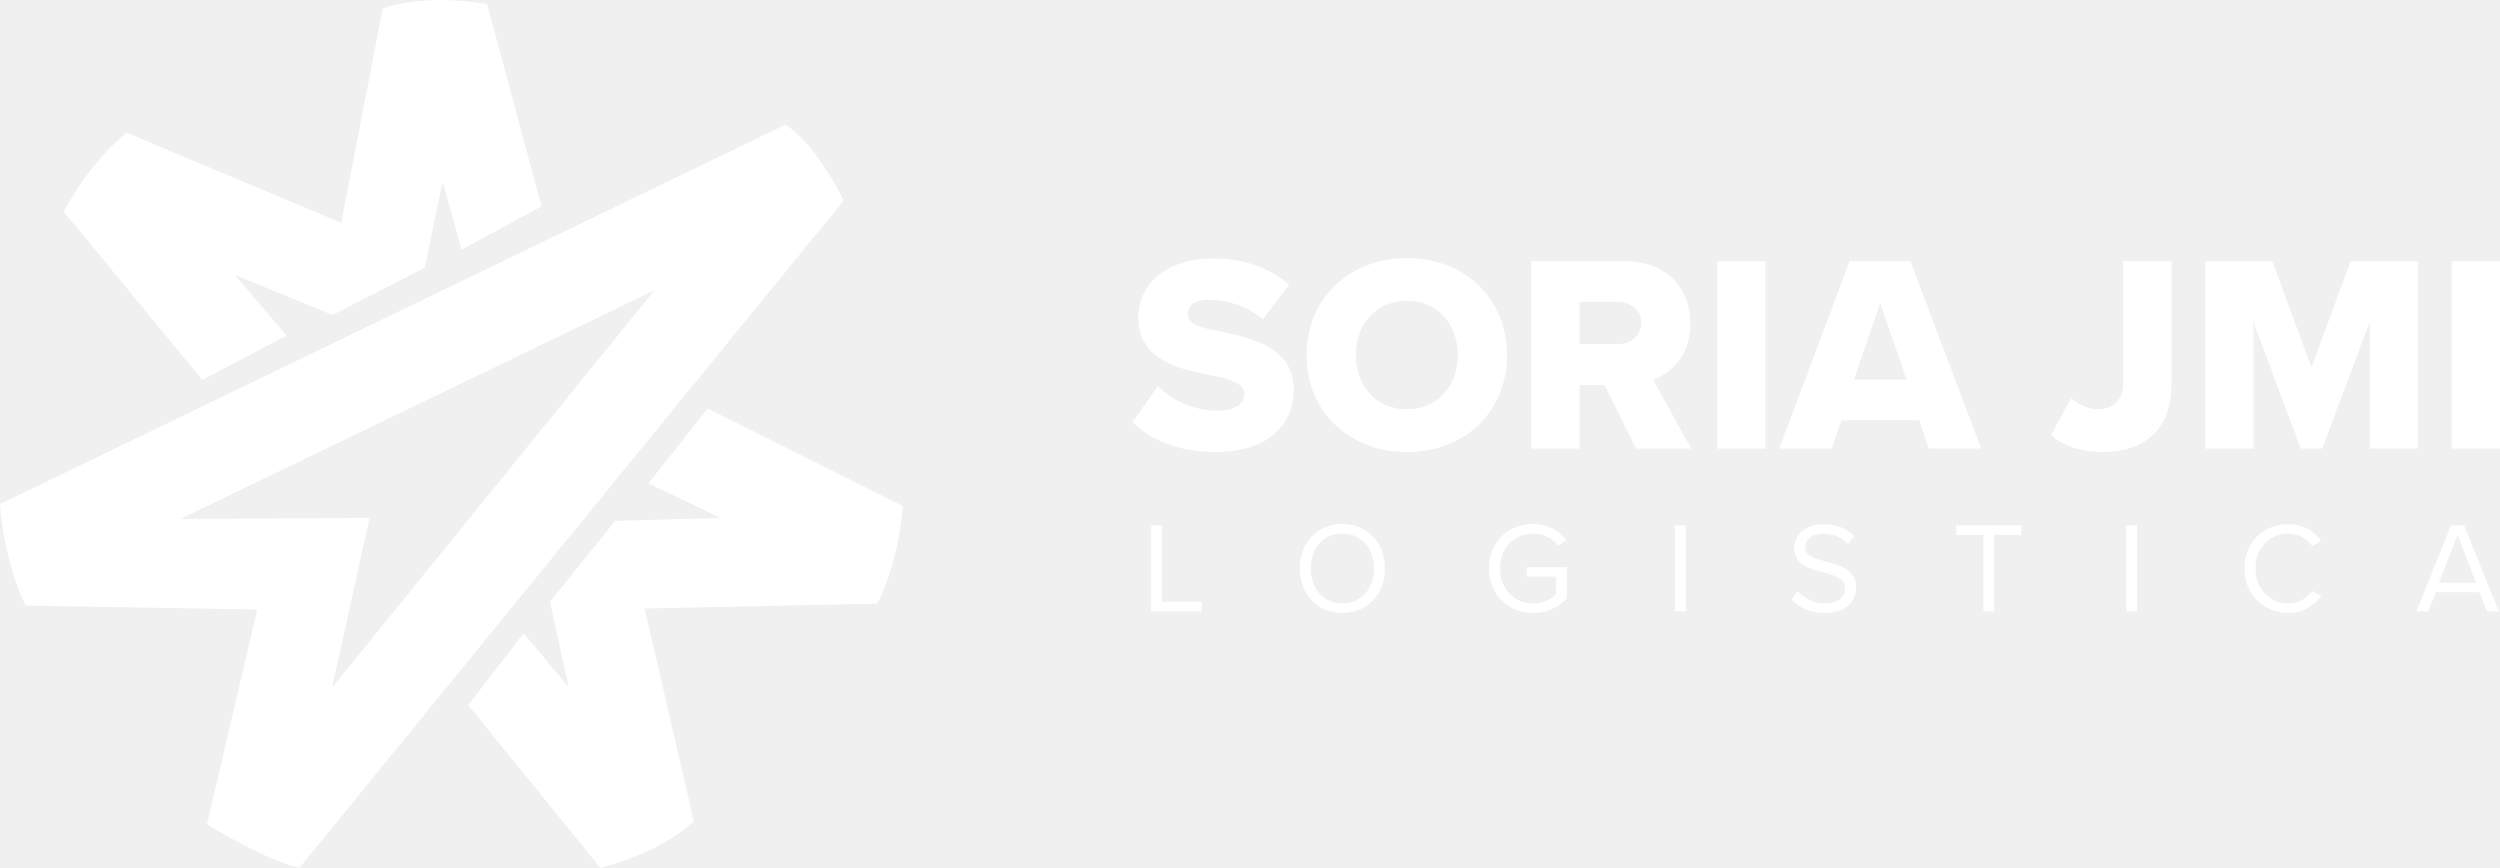
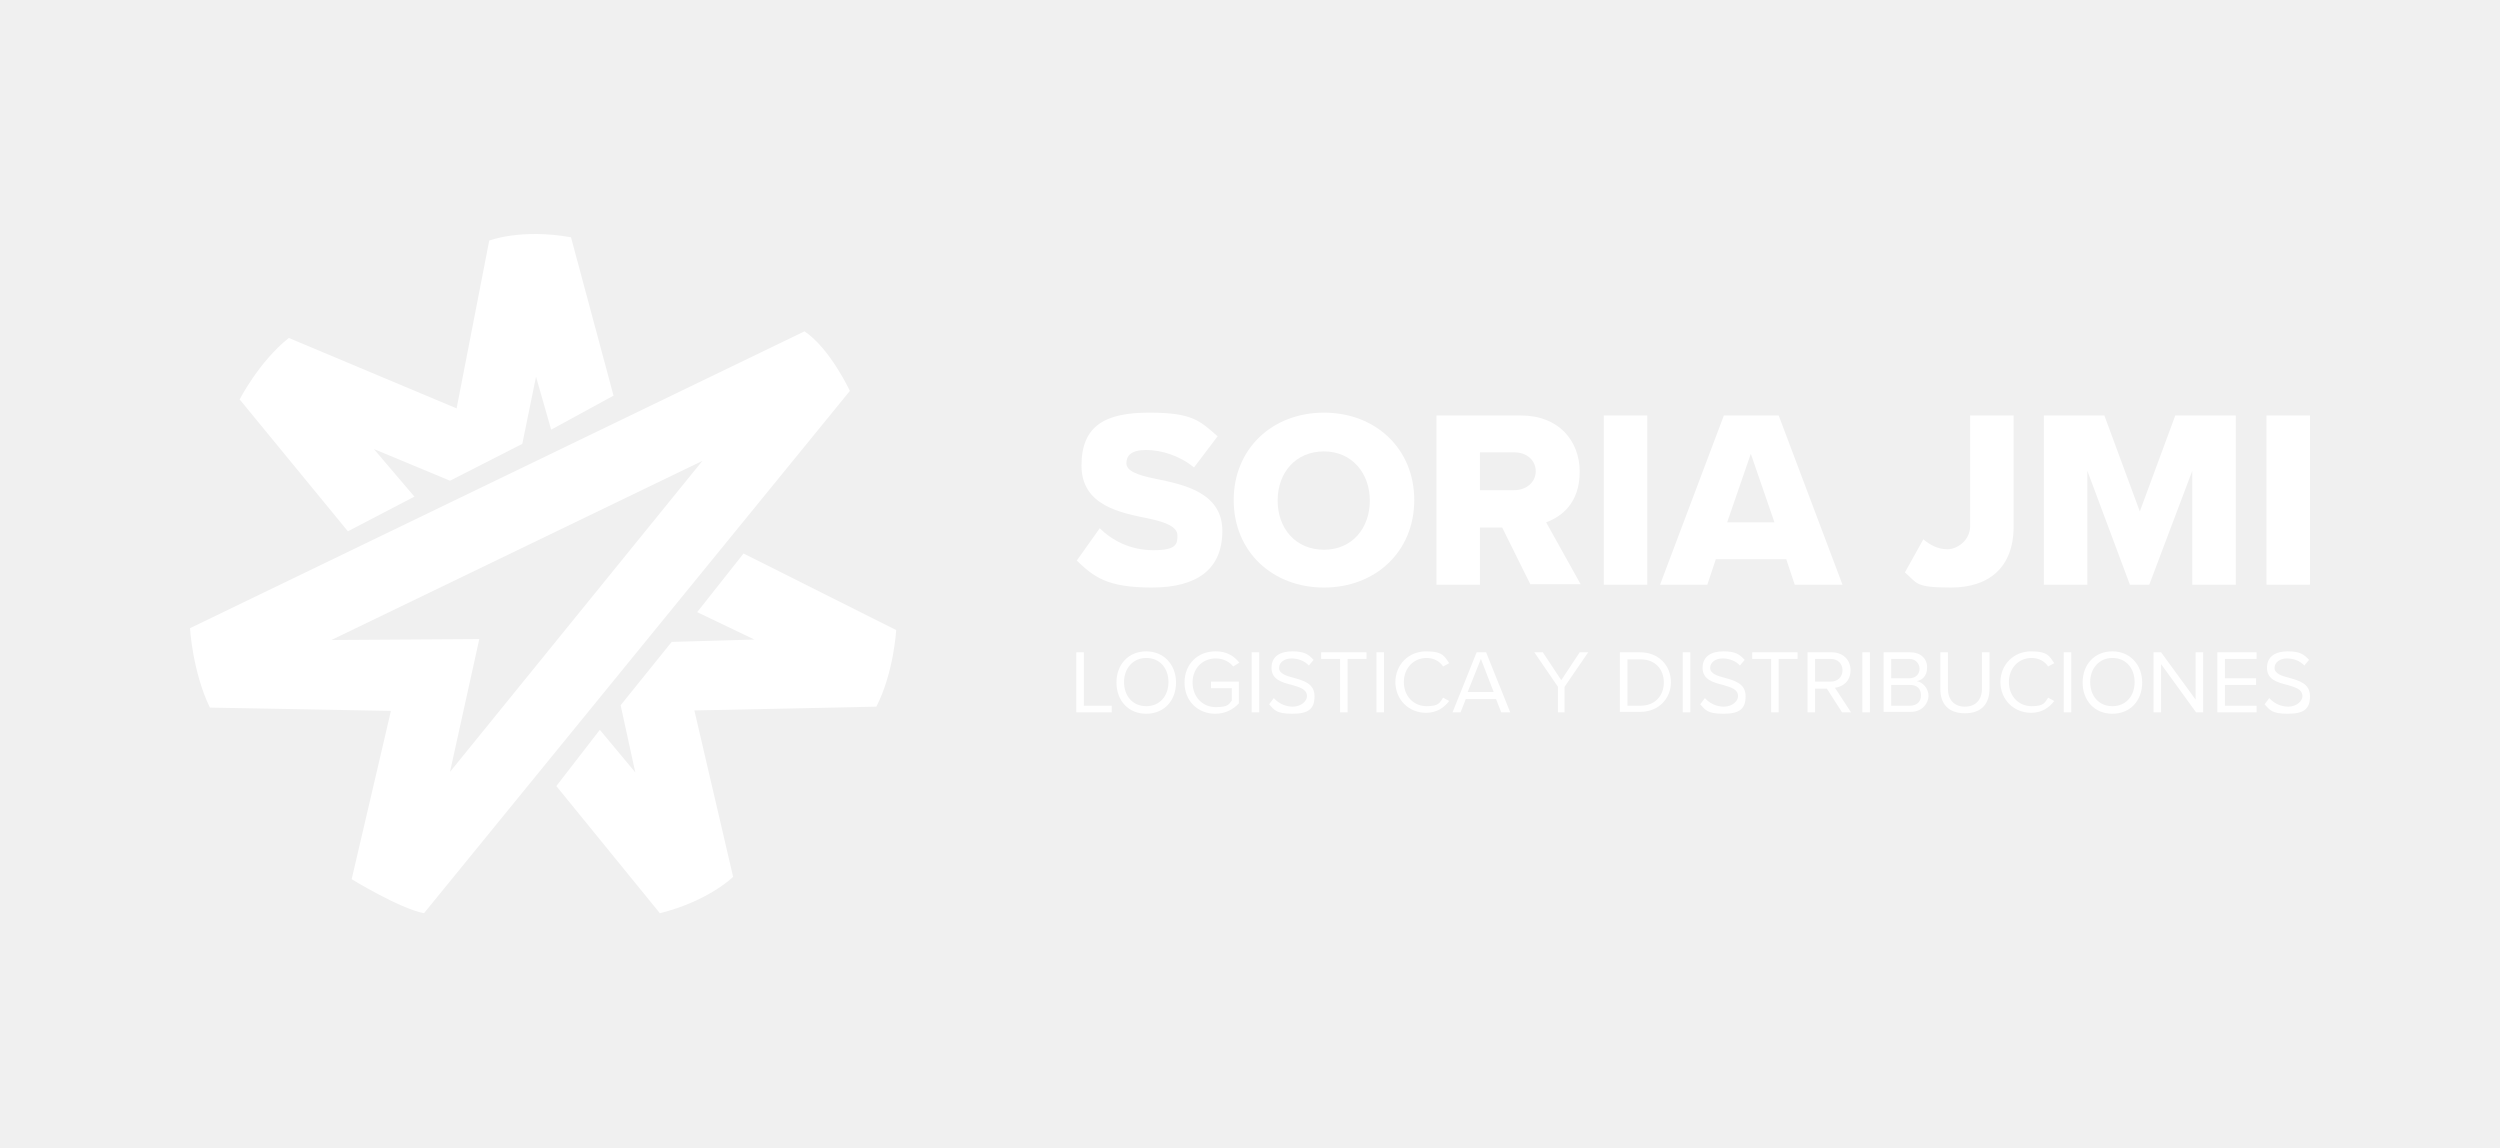
- <svg xmlns="http://www.w3.org/2000/svg" id="Capa_3" version="1.1" viewBox="0 0 349.58 121.34">
+ <svg xmlns="http://www.w3.org/2000/svg" id="Capa_1" version="1.1" viewBox="0 0 528.9 242.7">
  <defs>
    <style>
      .st0 {
-         fill: #FFF;
+         fill: #FFFFFF;
      }

      .st1 {
-         fill: #FFF;
+         fill: #FFFFFF;
      }
    </style>
  </defs>
-   <g id="Capa_1">
+   <g>
+     <path class="st0" d="M170.2,70.1l-130,62.8s.5,9.1,4.2,16.8l38.3.7-8.3,35.6s10.1,6.2,15.3,7.2l90.1-110.5s-4.2-9-9.6-12.6ZM95.2,163.3l6.2-28.1-31.3.2,78.5-37.9-53.4,65.8Z" />
+     <path class="st1" d="M147.5,129.5l9.8-12.4,32.3,16.2s-.5,9-4.2,16.2l-38.5.8,8.2,35.2s-5.1,5.1-15.5,7.7l-21.9-26.9,9.2-11.9,7.5,9-3.1-14.2,10.8-13.4,17.5-.5-11.9-5.7Z" />
+     <path class="st1" d="M87.6,105.1l-14,7.3-22.9-27.9s4.1-8,10.4-13l35.5,14.9,6.9-35.5s6.7-2.6,17.3-.7l9,33.5-13.2,7.2-3.2-11.2-2.9,14.2-15.3,7.8-16.1-6.7,8.6,10.1Z" />
+   </g>
+   <g>
    <g>
-       <g>
-         <path class="st0" d="M109.84,17.43L0,70.49s.42,7.72,3.59,14.19l32.38.55-7.03,30.04s8.54,5.24,12.95,6.06L117.97,28.04s-3.58-7.58-8.13-10.61ZM46.44,96.12l5.24-23.7-26.46.14,66.29-31.97-45.06,55.54Z" />
-         <path class="st1" d="M90.68,67.59l8.27-10.47,27.29,13.64s-.41,7.58-3.58,13.64l-32.52.69,6.89,29.77s-4.27,4.27-13.09,6.48l-18.47-22.74,7.75-10.06,6.31,7.58-2.62-11.99,9.1-11.3,14.75-.41-10.06-4.82Z" />
-         <path class="st1" d="M40.09,46.92l-11.81,6.2L8.9,29.57s3.46-6.76,8.82-11.01l29.99,12.6L53.52,1.17s5.64-2.17,14.59-.59l7.62,28.28-11.17,6.04-2.68-9.49-2.48,12.02-12.91,6.62-13.64-5.62,7.23,8.5Z" />
-       </g>
-       <g>
-         <g>
-           <path class="st1" d="M161.92,53.97c1.89,1.89,4.79,3.46,8.37,3.46,2.32,0,3.73-.98,3.73-2.24,0-1.49-1.69-2.08-4.48-2.67-4.32-.86-10.37-1.96-10.37-8.17,0-4.4,3.73-8.21,10.45-8.21,4.2,0,7.86,1.26,10.65,3.65l-3.69,4.83c-2.2-1.81-5.07-2.71-7.39-2.71s-3.1.9-3.1,2.04c0,1.38,1.61,1.85,4.52,2.4,4.32.9,10.29,2.16,10.29,8.09,0,5.26-3.89,8.76-10.92,8.76-5.3,0-9-1.65-11.63-4.17l3.58-5.07Z" />
-           <path class="st1" d="M196.74,36.09c8.02,0,13.99,5.58,13.99,13.56s-5.97,13.56-13.99,13.56-14.03-5.58-14.03-13.56,6.01-13.56,14.03-13.56ZM196.74,42.07c-4.36,0-7.15,3.3-7.15,7.58s2.79,7.58,7.15,7.58,7.11-3.34,7.11-7.58-2.79-7.58-7.11-7.58Z" />
-           <path class="st1" d="M228.76,62.73l-4.4-8.88h-3.46v8.88h-6.76v-26.21h13.12c5.82,0,9.12,3.85,9.12,8.72,0,4.56-2.79,6.99-5.23,7.86l5.34,9.63h-7.74ZM226.24,42.22h-5.34v5.89h5.34c1.77,0,3.26-1.14,3.26-2.95s-1.49-2.95-3.26-2.95Z" />
-           <path class="st1" d="M240.11,62.73v-26.21h6.76v26.21h-6.76Z" />
-           <path class="st1" d="M269.7,62.73l-1.34-3.97h-10.88l-1.34,3.97h-7.35l9.86-26.21h8.49l9.9,26.21h-7.35ZM262.9,42.42l-3.65,10.65h7.35l-3.69-10.65Z" />
-           <path class="st1" d="M289.62,55.7c.94.79,2.2,1.53,3.77,1.53,2.12,0,3.5-1.38,3.5-3.58v-17.13h6.76v17.21c0,6.48-3.93,9.47-9.67,9.47-2.63,0-5.23-.63-7.19-2.36l2.83-5.15Z" />
-           <path class="st1" d="M331.35,62.73v-17.68l-6.64,17.68h-2.99l-6.6-17.68v17.68h-6.76v-26.21h9.39l5.46,14.85,5.5-14.85h9.39v26.21h-6.76Z" />
-           <path class="st1" d="M342.82,62.73v-26.21h6.76v26.21h-6.76Z" />
-         </g>
-         <g>
-           <path class="st1" d="M160.97,85.48v-12.01h1.49v10.68h5.58v1.33h-7.08Z" />
-           <path class="st1" d="M187.71,73.28c3.55,0,5.96,2.67,5.96,6.21s-2.41,6.21-5.96,6.21-5.96-2.67-5.96-6.21,2.39-6.21,5.96-6.21ZM187.71,74.61c-2.7,0-4.41,2.07-4.41,4.88s1.71,4.88,4.41,4.88,4.41-2.09,4.41-4.88-1.73-4.88-4.41-4.88Z" />
-           <path class="st1" d="M214.39,73.28c2.12,0,3.6.94,4.66,2.25l-1.19.74c-.76-.97-2.04-1.66-3.48-1.66-2.63,0-4.63,2.02-4.63,4.88s2,4.9,4.63,4.9c1.44,0,2.63-.7,3.22-1.3v-2.45h-4.12v-1.33h5.62v4.34c-1.12,1.24-2.75,2.07-4.72,2.07-3.42,0-6.18-2.5-6.18-6.23s2.75-6.21,6.18-6.21Z" />
-           <path class="st1" d="M234.23,85.48v-12.01h1.49v12.01h-1.49Z" />
-           <path class="st1" d="M251.39,82.66c.79.88,2.09,1.71,3.78,1.71,2.14,0,2.83-1.15,2.83-2.07,0-1.44-1.46-1.84-3.04-2.27-1.93-.5-4.07-1.04-4.07-3.4,0-1.98,1.76-3.33,4.12-3.33,1.84,0,3.26.61,4.27,1.67l-.9,1.1c-.9-.99-2.16-1.44-3.48-1.44-1.44,0-2.47.77-2.47,1.91,0,1.21,1.39,1.57,2.92,1.98,1.96.52,4.2,1.13,4.2,3.66,0,1.75-1.19,3.53-4.43,3.53-2.09,0-3.62-.79-4.61-1.91l.88-1.13Z" />
-           <path class="st1" d="M277.34,85.48v-10.68h-3.8v-1.33h9.11v1.33h-3.82v10.68h-1.5Z" />
-           <path class="st1" d="M297.33,85.48v-12.01h1.49v12.01h-1.49Z" />
-           <path class="st1" d="M313.84,79.49c0-3.69,2.72-6.21,6.12-6.21,2.18,0,3.66,1.03,4.61,2.38l-1.26.7c-.68-1.01-1.93-1.75-3.35-1.75-2.58,0-4.57,2.02-4.57,4.88s2,4.88,4.57,4.88c1.42,0,2.67-.72,3.35-1.75l1.28.7c-1.01,1.37-2.45,2.38-4.63,2.38-3.4,0-6.12-2.52-6.12-6.21Z" />
-           <path class="st1" d="M347.76,85.48l-1.06-2.67h-6.09l-1.06,2.67h-1.66l4.83-12.01h1.85l4.84,12.01h-1.66ZM343.65,74.81l-2.61,6.68h5.2l-2.59-6.68Z" />
-         </g>
-       </g>
+       <path class="st1" d="M232.6,111.7c2.6,2.6,6.5,4.7,11.4,4.7s5.1-1.3,5.1-3.1-2.3-2.8-6.1-3.6c-5.9-1.2-14.2-2.7-14.2-11.2s5.1-11.2,14.3-11.2,10.7,1.7,14.5,5l-5,6.6c-3-2.5-6.9-3.7-10.1-3.7s-4.2,1.2-4.2,2.8,2.2,2.5,6.2,3.3c5.9,1.2,14.1,2.9,14.1,11s-5.3,12-14.9,12-12.3-2.3-15.9-5.7l4.9-6.9Z" />
+       <path class="st1" d="M280.1,87.3c10.9,0,19.1,7.6,19.1,18.5s-8.2,18.5-19.1,18.5-19.1-7.6-19.1-18.5,8.2-18.5,19.1-18.5ZM280.1,95.5c-6,0-9.8,4.5-9.8,10.4s3.8,10.4,9.8,10.4,9.7-4.6,9.7-10.4-3.8-10.4-9.7-10.4Z" />
+       <path class="st1" d="M323.8,123.7l-6-12.1h-4.7v12.1h-9.2v-35.8h17.9c7.9,0,12.4,5.3,12.4,11.9s-3.8,9.5-7.1,10.7l7.3,13.1h-10.6ZM320.4,95.7h-7.3v8h7.3c2.4,0,4.5-1.6,4.5-4s-2-4-4.5-4Z" />
+       <path class="st1" d="M339.3,123.7v-35.8h9.2v35.8h-9.2Z" />
+       <path class="st1" d="M379.7,123.7l-1.8-5.4h-14.9l-1.8,5.4h-10l13.5-35.8h11.6l13.5,35.8h-10ZM370.4,96l-5,14.5h10l-5-14.5Z" />
+       <path class="st1" d="M406.9,114.1c1.3,1.1,3,2.1,5.1,2.1s4.8-1.9,4.8-4.9v-23.4h9.2v23.5c0,8.8-5.4,12.9-13.2,12.9s-7.1-.9-9.8-3.2l3.9-7Z" />
+       <path class="st1" d="M463.8,123.7v-24.1l-9.1,24.1h-4.1l-9-24.1v24.1h-9.2v-35.8h12.8l7.5,20.3,7.5-20.3h12.8v35.8h-9.2Z" />
+       <path class="st1" d="M479.5,123.7v-35.8h9.2v35.8h-9.2Z" />
+     </g>
+     <g>
+       <path class="st1" d="M227.7,150.7v-12.7h1.6v11.3h5.9v1.4h-7.5Z" />
+       <path class="st1" d="M242.5,137.8c3.7,0,6.3,2.8,6.3,6.6s-2.5,6.6-6.3,6.6-6.3-2.8-6.3-6.6,2.5-6.6,6.3-6.6ZM242.5,139.2c-2.8,0-4.7,2.2-4.7,5.1s1.8,5.1,4.7,5.1,4.7-2.2,4.7-5.1-1.8-5.1-4.7-5.1Z" />
+       <path class="st1" d="M257.3,137.8c2.2,0,3.8,1,4.9,2.4l-1.3.8c-.8-1-2.1-1.7-3.7-1.7-2.8,0-4.9,2.1-4.9,5.1s2.1,5.2,4.9,5.2,2.8-.7,3.4-1.4v-2.6h-4.4v-1.4h5.9v4.6c-1.2,1.3-2.9,2.2-5,2.2-3.6,0-6.5-2.6-6.5-6.6s2.9-6.6,6.5-6.6Z" />
+       <path class="st1" d="M264.8,150.7v-12.7h1.6v12.7h-1.6Z" />
+       <path class="st1" d="M269.5,147.7c.8.9,2.2,1.8,4,1.8s3-1.2,3-2.2c0-1.5-1.5-1.9-3.2-2.4-2-.5-4.3-1.1-4.3-3.6s1.9-3.5,4.4-3.5,3.4.6,4.5,1.8l-1,1.2c-.9-1-2.3-1.5-3.7-1.5s-2.6.8-2.6,2,1.5,1.7,3.1,2.1c2.1.6,4.4,1.2,4.4,3.9s-1.3,3.7-4.7,3.7-3.8-.8-4.9-2l.9-1.2Z" />
+       <path class="st1" d="M283.5,150.7v-11.3h-4v-1.4h9.6v1.4h-4v11.3h-1.6Z" />
+       <path class="st1" d="M291.2,150.7v-12.7h1.6v12.7h-1.6Z" />
+       <path class="st1" d="M295.2,144.4c0-3.9,2.9-6.6,6.5-6.6s3.9,1.1,4.9,2.5l-1.3.7c-.7-1.1-2-1.8-3.5-1.8-2.7,0-4.8,2.1-4.8,5.1s2.1,5.1,4.8,5.1,2.8-.8,3.5-1.8l1.3.7c-1.1,1.4-2.6,2.5-4.9,2.5-3.6,0-6.5-2.7-6.5-6.6Z" />
+       <path class="st1" d="M317.6,150.7l-1.1-2.8h-6.4l-1.1,2.8h-1.7l5.1-12.7h2l5.1,12.7h-1.7ZM313.3,139.4l-2.8,7h5.5l-2.7-7Z" />
+       <path class="st1" d="M329.6,150.7v-5.4l-5-7.3h1.8l3.9,5.9,3.9-5.9h1.8l-5,7.3v5.4h-1.6Z" />
+       <path class="st1" d="M342.7,150.7v-12.7h4.3c3.9,0,6.5,2.8,6.5,6.3s-2.6,6.3-6.5,6.3h-4.3ZM344.3,149.3h2.8c3.1,0,4.9-2.2,4.9-4.9s-1.7-4.9-4.9-4.9h-2.8v9.9Z" />
+       <path class="st1" d="M356,150.7v-12.7h1.6v12.7h-1.6Z" />
+       <path class="st1" d="M360.7,147.7c.8.9,2.2,1.8,4,1.8s3-1.2,3-2.2c0-1.5-1.5-1.9-3.2-2.4-2-.5-4.3-1.1-4.3-3.6s1.9-3.5,4.4-3.5,3.4.6,4.5,1.8l-1,1.2c-.9-1-2.3-1.5-3.7-1.5s-2.6.8-2.6,2,1.5,1.7,3.1,2.1c2.1.6,4.4,1.2,4.4,3.9s-1.3,3.7-4.7,3.7-3.8-.8-4.9-2l.9-1.2Z" />
+       <path class="st1" d="M374.7,150.7v-11.3h-4v-1.4h9.6v1.4h-4v11.3h-1.6Z" />
+       <path class="st1" d="M389.7,150.7l-3.2-5h-2.5v5h-1.6v-12.7h5.1c2.3,0,4,1.5,4,3.8s-1.6,3.5-3.3,3.7l3.4,5.2h-1.9ZM387.3,139.4h-3.3v4.8h3.3c1.5,0,2.5-1,2.5-2.4s-1-2.4-2.5-2.4Z" />
+       <path class="st1" d="M394,150.7v-12.7h1.6v12.7h-1.6Z" />
+       <path class="st1" d="M398.5,150.7v-12.7h5.6c2.2,0,3.6,1.3,3.6,3.2s-1.1,2.7-2.2,2.9c1.3.2,2.5,1.6,2.5,3.1s-1.3,3.4-3.7,3.4h-5.8ZM400.1,143.5h3.8c1.4,0,2.2-.9,2.2-2s-.8-2.1-2.2-2.1h-3.8v4.1ZM400.1,149.3h3.9c1.5,0,2.4-.8,2.4-2.2s-.8-2.2-2.4-2.2h-3.9v4.4Z" />
+       <path class="st1" d="M410.5,138h1.6v7.7c0,2.3,1.3,3.8,3.6,3.8s3.6-1.5,3.6-3.8v-7.7h1.6v7.7c0,3.2-1.7,5.2-5.2,5.2s-5.2-2-5.2-5.1v-7.8Z" />
+       <path class="st1" d="M423.2,144.4c0-3.9,2.9-6.6,6.5-6.6s3.9,1.1,4.9,2.5l-1.3.7c-.7-1.1-2-1.8-3.5-1.8-2.7,0-4.8,2.1-4.8,5.1s2.1,5.1,4.8,5.1,2.8-.8,3.5-1.8l1.3.7c-1.1,1.4-2.6,2.5-4.9,2.5-3.6,0-6.5-2.7-6.5-6.6Z" />
+       <path class="st1" d="M436.6,150.7v-12.7h1.6v12.7h-1.6Z" />
+       <path class="st1" d="M446.9,137.8c3.7,0,6.3,2.8,6.3,6.6s-2.5,6.6-6.3,6.6-6.3-2.8-6.3-6.6,2.5-6.6,6.3-6.6ZM446.9,139.2c-2.8,0-4.7,2.2-4.7,5.1s1.8,5.1,4.7,5.1,4.7-2.2,4.7-5.1-1.8-5.1-4.7-5.1Z" />
+       <path class="st1" d="M464.6,150.7l-7.4-10.2v10.2h-1.6v-12.7h1.6l7.3,10v-10h1.6v12.7h-1.5Z" />
+       <path class="st1" d="M469.1,150.7v-12.7h8.3v1.4h-6.7v4.1h6.6v1.4h-6.6v4.4h6.7v1.4h-8.3Z" />
+       <path class="st1" d="M480.1,147.7c.8.9,2.2,1.8,4,1.8s3-1.2,3-2.2c0-1.5-1.5-1.9-3.2-2.4-2-.5-4.3-1.1-4.3-3.6s1.9-3.5,4.4-3.5,3.4.6,4.5,1.8l-1,1.2c-.9-1-2.3-1.5-3.7-1.5s-2.6.8-2.6,2,1.5,1.7,3.1,2.1c2.1.6,4.4,1.2,4.4,3.9s-1.3,3.7-4.7,3.7-3.8-.8-4.9-2l.9-1.2Z" />
    </g>
  </g>
</svg>
